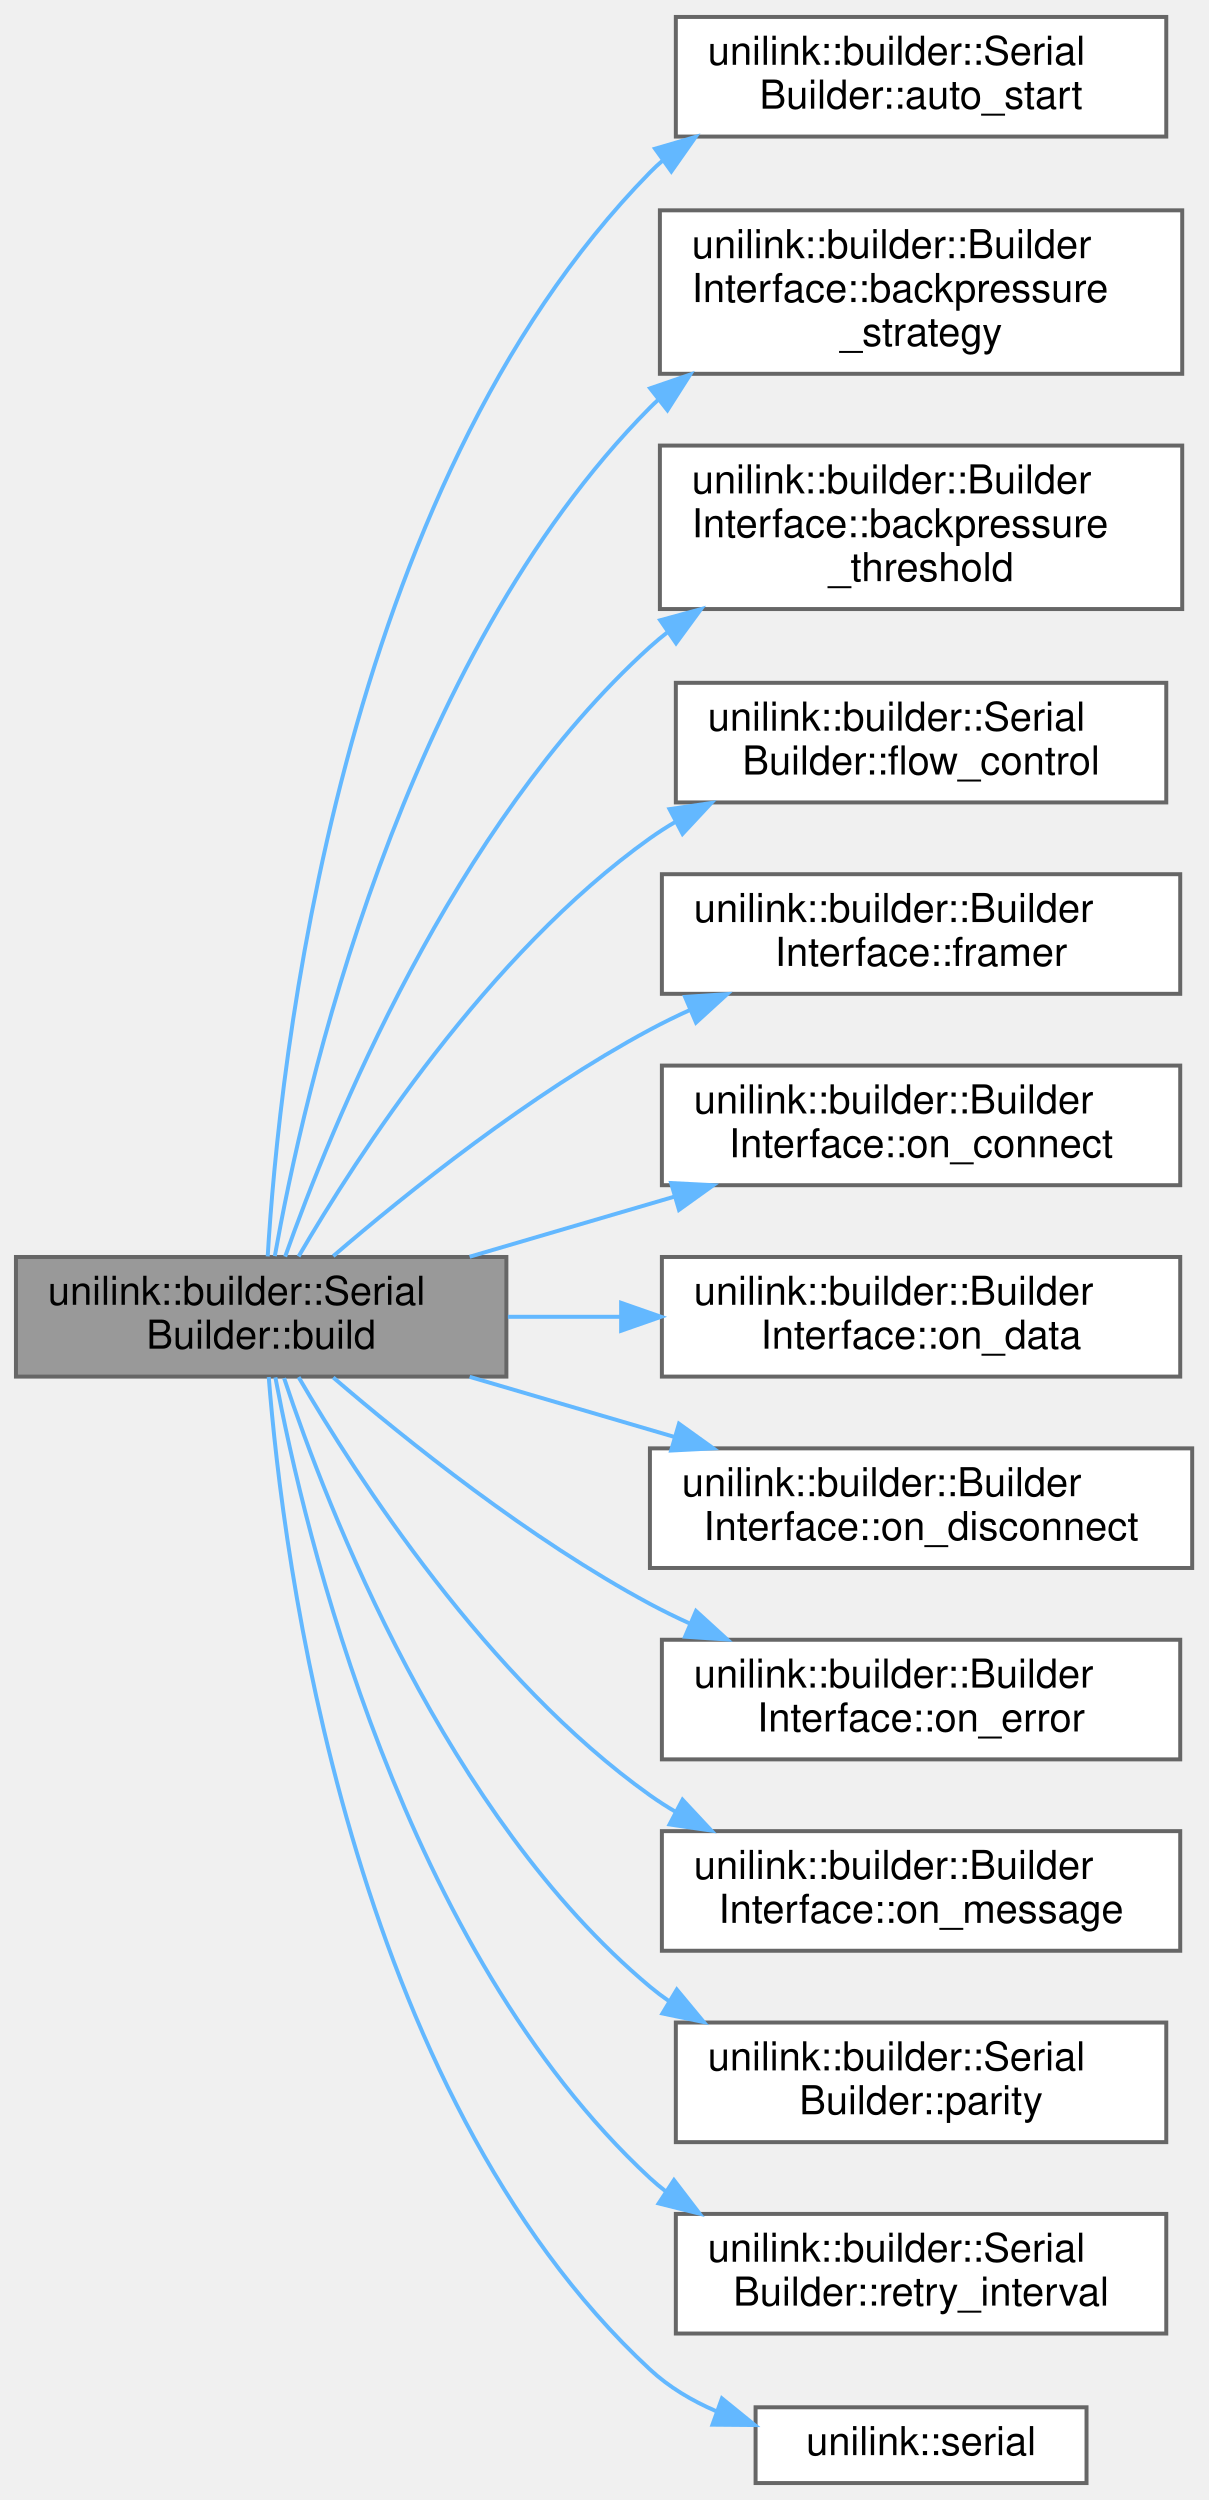
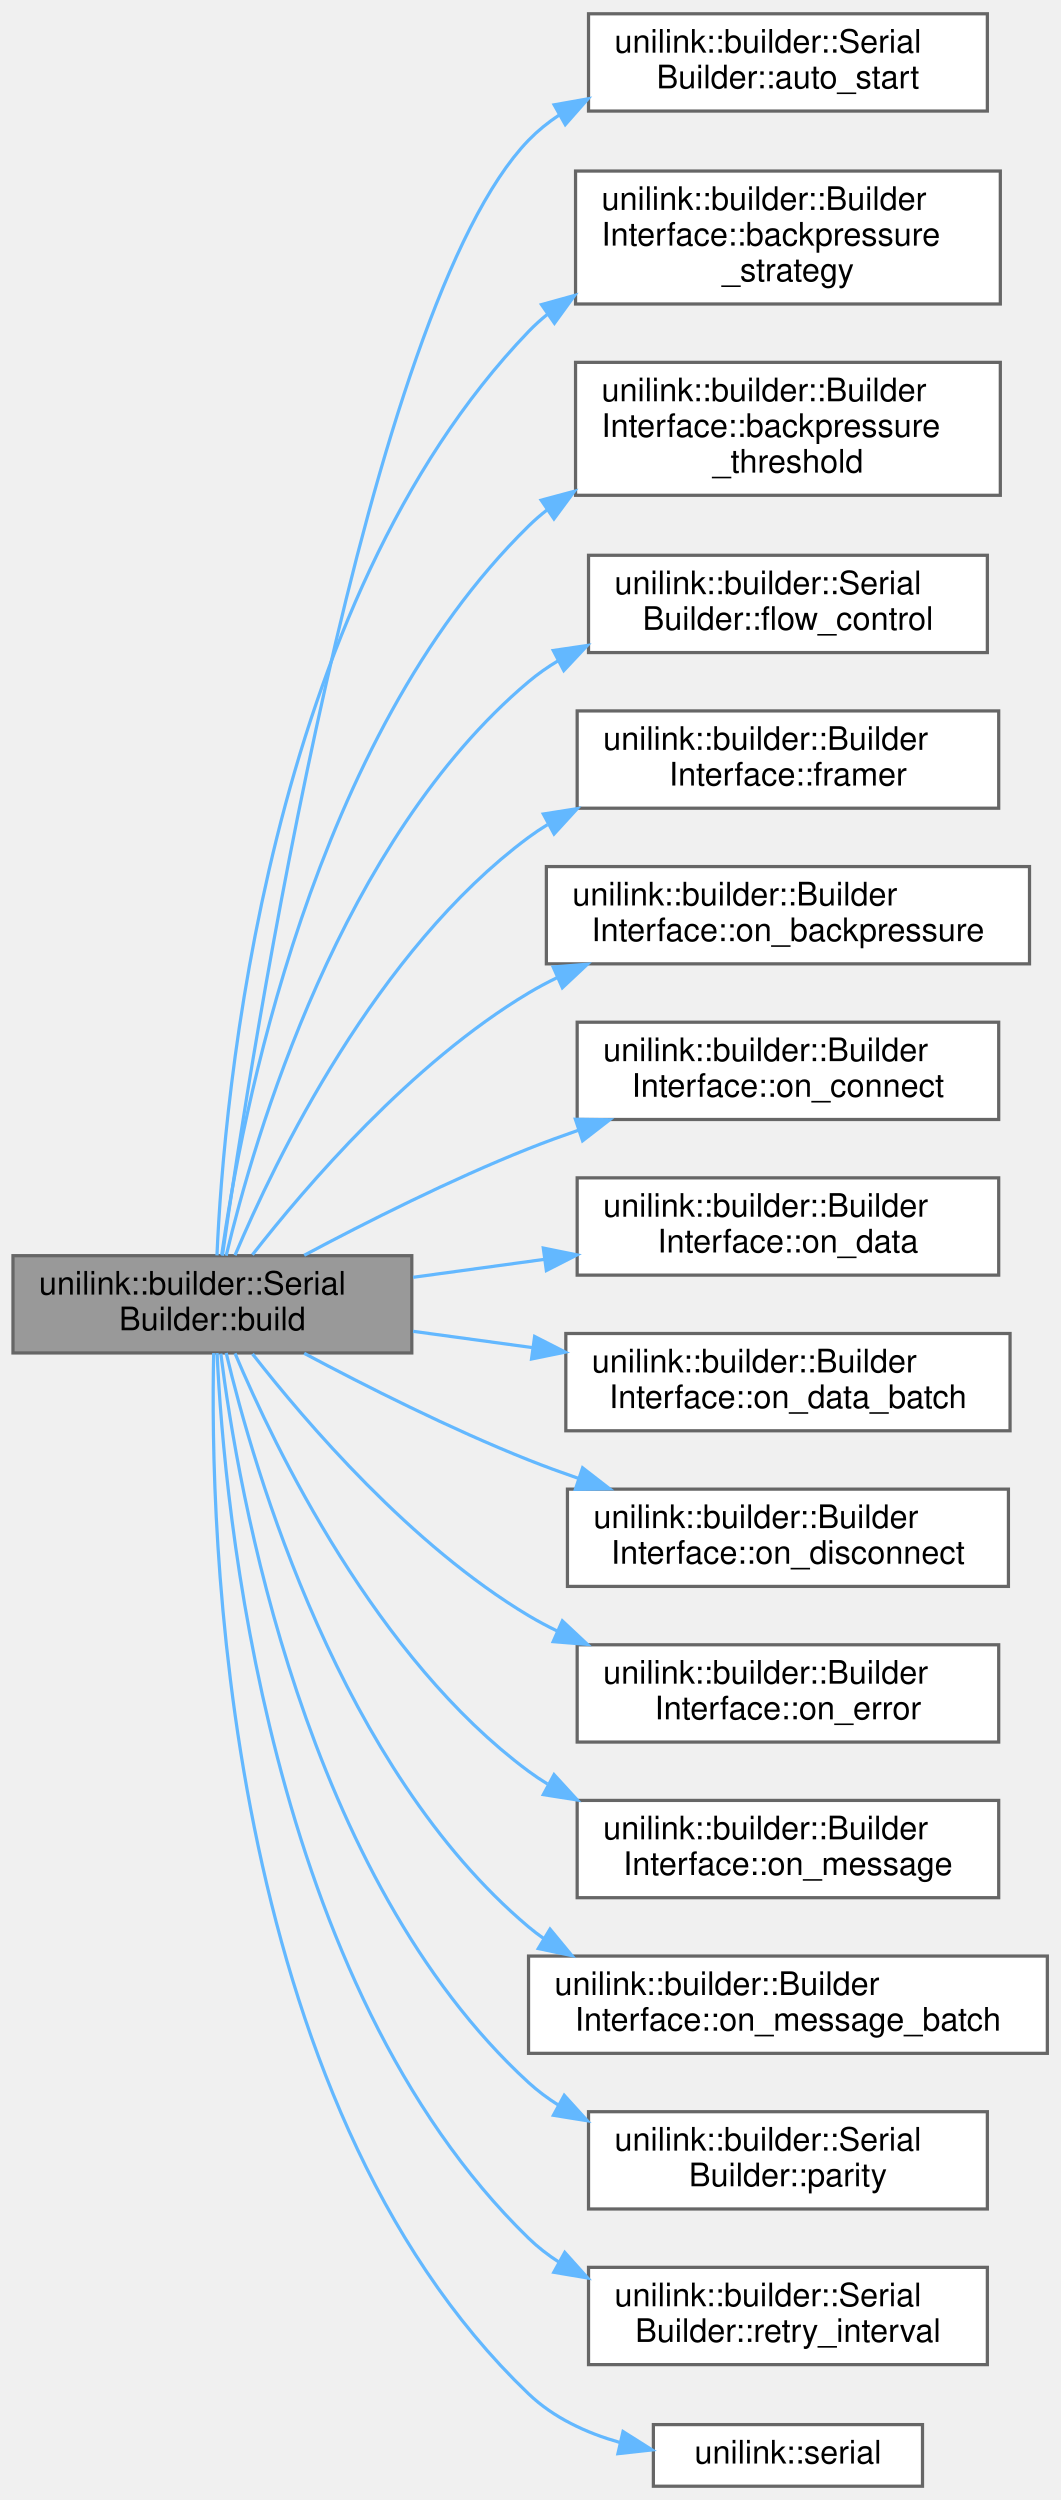
- <svg xmlns="http://www.w3.org/2000/svg" xmlns:xlink="http://www.w3.org/1999/xlink" width="303pt" height="627pt" viewBox="0.00 0.00 303.00 626.50">
-   <g id="graph0" class="graph" transform="scale(1 1) rotate(0) translate(4 622.5)">
+ <svg xmlns="http://www.w3.org/2000/svg" xmlns:xlink="http://www.w3.org/1999/xlink" width="327pt" height="771pt" viewBox="0.00 0.00 327.00 770.50">
+   <g id="graph0" class="graph" transform="scale(1 1) rotate(0) translate(4 766.5)">
    <g id="Node000001" class="node">
      <g id="a_Node000001">
        <a xlink:title="Build and return the configured product.">
-           <polygon fill="#999999" stroke="#666666" points="123,-307.5 0,-307.5 0,-277.5 123,-277.5 123,-307.5" />
-           <text text-anchor="start" x="8" y="-295.5" font-family="Helvetica,sans-Serif" font-size="10.00">unilink::builder::Serial</text>
-           <text text-anchor="middle" x="61.5" y="-284.5" font-family="Helvetica,sans-Serif" font-size="10.00">Builder::build</text>
+           <polygon fill="#999999" stroke="#666666" points="123,-379.5 0,-379.5 0,-349.5 123,-349.5 123,-379.5" />
+           <text text-anchor="start" x="8" y="-367.5" font-family="Helvetica,sans-Serif" font-size="10.00">unilink::builder::Serial</text>
+           <text text-anchor="middle" x="61.5" y="-356.5" font-family="Helvetica,sans-Serif" font-size="10.00">Builder::build</text>
        </a>
      </g>
    </g>
    <g id="Node000002" class="node">
      <g id="a_Node000002">
        <a xlink:href="classunilink_1_1builder_1_1SerialBuilder.html#a5446387d77dd3a743393645cd565b7ce" target="_top" xlink:title="Enable auto-manage functionality.">
-           <polygon fill="white" stroke="#666666" points="288.5,-618.5 165.5,-618.5 165.5,-588.5 288.5,-588.5 288.5,-618.5" />
-           <text text-anchor="start" x="173.5" y="-606.5" font-family="Helvetica,sans-Serif" font-size="10.00">unilink::builder::Serial</text>
-           <text text-anchor="middle" x="227" y="-595.5" font-family="Helvetica,sans-Serif" font-size="10.00">Builder::auto_start</text>
+           <polygon fill="white" stroke="#666666" points="300.5,-762.5 177.5,-762.5 177.5,-732.5 300.5,-732.5 300.5,-762.5" />
+           <text text-anchor="start" x="185.5" y="-750.5" font-family="Helvetica,sans-Serif" font-size="10.00">unilink::builder::Serial</text>
+           <text text-anchor="middle" x="239" y="-739.5" font-family="Helvetica,sans-Serif" font-size="10.00">Builder::auto_start</text>
        </a>
      </g>
    </g>
    <g id="edge1_Node000001_Node000002" class="edge">
      <g id="a_edge1_Node000001_Node000002">
        <a xlink:title=" ">
-           <path fill="none" stroke="#63b8ff" d="M63.14,-307.64C65.93,-354.64 80.79,-499.74 159,-579.5 160.05,-580.58 161.16,-581.6 162.31,-582.58" />
-           <polygon fill="#63b8ff" stroke="#63b8ff" points="160.29,-585.45 170.46,-588.42 164.37,-579.75 160.29,-585.45" />
+           <path fill="none" stroke="#63b8ff" d="M64.58,-379.5C73.36,-440.9 109.28,-672.15 159,-723.5 161.84,-726.43 165.02,-729 168.43,-731.26" />
+           <polygon fill="#63b8ff" stroke="#63b8ff" points="166.9,-734.42 177.33,-736.27 170.33,-728.32 166.9,-734.42" />
        </a>
      </g>
    </g>
    <g id="Node000003" class="node">
      <g id="a_Node000003">
        <a xlink:href="classunilink_1_1builder_1_1BuilderInterface.html#a488d998ee718a02a3b4c4f8a144131bb" target="_top" xlink:title="Set the backpressure strategy.">
-           <polygon fill="white" stroke="#666666" points="292.5,-570 161.5,-570 161.5,-529 292.5,-529 292.5,-570" />
-           <text text-anchor="start" x="169.5" y="-558" font-family="Helvetica,sans-Serif" font-size="10.00">unilink::builder::Builder</text>
-           <text text-anchor="start" x="169.5" y="-547" font-family="Helvetica,sans-Serif" font-size="10.00">Interface::backpressure</text>
-           <text text-anchor="middle" x="227" y="-536" font-family="Helvetica,sans-Serif" font-size="10.00">_strategy</text>
+           <polygon fill="white" stroke="#666666" points="304.5,-714 173.5,-714 173.5,-673 304.5,-673 304.5,-714" />
+           <text text-anchor="start" x="181.5" y="-702" font-family="Helvetica,sans-Serif" font-size="10.00">unilink::builder::Builder</text>
+           <text text-anchor="start" x="181.5" y="-691" font-family="Helvetica,sans-Serif" font-size="10.00">Interface::backpressure</text>
+           <text text-anchor="middle" x="239" y="-680" font-family="Helvetica,sans-Serif" font-size="10.00">_strategy</text>
        </a>
      </g>
    </g>
    <g id="edge2_Node000001_Node000003" class="edge">
      <g id="a_edge2_Node000001_Node000003">
        <a xlink:title=" ">
-           <path fill="none" stroke="#63b8ff" d="M64.92,-307.71C72.04,-347.78 96.49,-457.48 159,-520.5 159.66,-521.17 160.35,-521.82 161.04,-522.46" />
-           <polygon fill="#63b8ff" stroke="#63b8ff" points="159.06,-525.36 169.08,-528.8 163.39,-519.86 159.06,-525.36" />
+           <path fill="none" stroke="#63b8ff" d="M62.91,-379.59C65.02,-427.87 78.1,-580.24 159,-664.5 160.82,-666.39 162.76,-668.16 164.82,-669.81" />
+           <polygon fill="#63b8ff" stroke="#63b8ff" points="163,-672.81 173.21,-675.64 166.99,-667.06 163,-672.81" />
        </a>
      </g>
    </g>
    <g id="Node000004" class="node">
      <g id="a_Node000004">
        <a xlink:href="classunilink_1_1builder_1_1BuilderInterface.html#a006597a9daa6b0e6dbc618775978a09a" target="_top" xlink:title="Set the backpressure threshold in bytes.">
-           <polygon fill="white" stroke="#666666" points="292.5,-511 161.5,-511 161.5,-470 292.5,-470 292.5,-511" />
-           <text text-anchor="start" x="169.5" y="-499" font-family="Helvetica,sans-Serif" font-size="10.00">unilink::builder::Builder</text>
-           <text text-anchor="start" x="169.5" y="-488" font-family="Helvetica,sans-Serif" font-size="10.00">Interface::backpressure</text>
-           <text text-anchor="middle" x="227" y="-477" font-family="Helvetica,sans-Serif" font-size="10.00">_threshold</text>
+           <polygon fill="white" stroke="#666666" points="304.5,-655 173.5,-655 173.5,-614 304.5,-614 304.5,-655" />
+           <text text-anchor="start" x="181.5" y="-643" font-family="Helvetica,sans-Serif" font-size="10.00">unilink::builder::Builder</text>
+           <text text-anchor="start" x="181.5" y="-632" font-family="Helvetica,sans-Serif" font-size="10.00">Interface::backpressure</text>
+           <text text-anchor="middle" x="239" y="-621" font-family="Helvetica,sans-Serif" font-size="10.00">_threshold</text>
        </a>
      </g>
    </g>
    <g id="edge3_Node000001_Node000004" class="edge">
      <g id="a_edge3_Node000001_Node000004">
        <a xlink:title=" ">
-           <path fill="none" stroke="#63b8ff" d="M67.51,-307.58C78.89,-339.76 109.6,-415.83 159,-460.5 160.45,-461.81 161.97,-463.08 163.55,-464.3" />
-           <polygon fill="#63b8ff" stroke="#63b8ff" points="161.58,-467.19 171.81,-469.98 165.55,-461.43 161.58,-467.19" />
+           <path fill="none" stroke="#63b8ff" d="M64.37,-379.75C70.29,-421.53 92.31,-539.09 159,-604.5 160.83,-606.3 162.78,-607.99 164.83,-609.58" />
+           <polygon fill="#63b8ff" stroke="#63b8ff" points="162.9,-612.5 173.13,-615.24 166.84,-606.72 162.9,-612.5" />
        </a>
      </g>
    </g>
    <g id="Node000005" class="node">
      <g id="a_Node000005">
        <a xlink:href="classunilink_1_1builder_1_1SerialBuilder.html#a0882bda94092188bab44a8c61f83dd40" target="_top" xlink:title=" ">
-           <polygon fill="white" stroke="#666666" points="288.5,-451.5 165.5,-451.5 165.5,-421.5 288.5,-421.5 288.5,-451.5" />
-           <text text-anchor="start" x="173.5" y="-439.5" font-family="Helvetica,sans-Serif" font-size="10.00">unilink::builder::Serial</text>
-           <text text-anchor="middle" x="227" y="-428.5" font-family="Helvetica,sans-Serif" font-size="10.00">Builder::flow_control</text>
+           <polygon fill="white" stroke="#666666" points="300.5,-595.5 177.5,-595.5 177.5,-565.5 300.5,-565.5 300.5,-595.5" />
+           <text text-anchor="start" x="185.5" y="-583.5" font-family="Helvetica,sans-Serif" font-size="10.00">unilink::builder::Serial</text>
+           <text text-anchor="middle" x="239" y="-572.5" font-family="Helvetica,sans-Serif" font-size="10.00">Builder::flow_control</text>
        </a>
      </g>
    </g>
    <g id="edge4_Node000001_Node000005" class="edge">
      <g id="a_edge4_Node000001_Node000005">
        <a xlink:title=" ">
-           <path fill="none" stroke="#63b8ff" d="M70.88,-307.63C85.56,-332.84 118.28,-383.5 159,-412.5 161.07,-413.97 163.24,-415.37 165.48,-416.68" />
-           <polygon fill="#63b8ff" stroke="#63b8ff" points="163.92,-419.82 174.4,-421.36 167.18,-413.62 163.92,-419.82" />
+           <path fill="none" stroke="#63b8ff" d="M65.75,-379.51C74.34,-415.57 101.08,-507.71 159,-556.5 161.85,-558.9 164.94,-561.07 168.19,-563.01" />
+           <polygon fill="#63b8ff" stroke="#63b8ff" points="166.63,-566.14 177.11,-567.68 169.87,-559.94 166.63,-566.14" />
        </a>
      </g>
    </g>
    <g id="Node000006" class="node">
      <g id="a_Node000006">
        <a xlink:href="classunilink_1_1builder_1_1BuilderInterface.html#a8a91c7b936440a6e00cd115e35b2bc30" target="_top" xlink:title="Set a custom framer factory.">
-           <polygon fill="white" stroke="#666666" points="292,-403.5 162,-403.5 162,-373.5 292,-373.5 292,-403.5" />
-           <text text-anchor="start" x="170" y="-391.5" font-family="Helvetica,sans-Serif" font-size="10.00">unilink::builder::Builder</text>
-           <text text-anchor="middle" x="227" y="-380.5" font-family="Helvetica,sans-Serif" font-size="10.00">Interface::framer</text>
+           <polygon fill="white" stroke="#666666" points="304,-547.5 174,-547.5 174,-517.5 304,-517.5 304,-547.5" />
+           <text text-anchor="start" x="182" y="-535.5" font-family="Helvetica,sans-Serif" font-size="10.00">unilink::builder::Builder</text>
+           <text text-anchor="middle" x="239" y="-524.5" font-family="Helvetica,sans-Serif" font-size="10.00">Interface::framer</text>
        </a>
      </g>
    </g>
    <g id="edge5_Node000001_Node000006" class="edge">
      <g id="a_edge5_Node000001_Node000006">
        <a xlink:title=" ">
-           <path fill="none" stroke="#63b8ff" d="M79.57,-307.72C98.06,-323.61 128.98,-348.39 159,-364.5 162.24,-366.24 165.63,-367.9 169.09,-369.47" />
-           <polygon fill="#63b8ff" stroke="#63b8ff" points="167.81,-372.73 178.38,-373.43 170.56,-366.29 167.81,-372.73" />
+           <path fill="none" stroke="#63b8ff" d="M68.48,-379.63C80.86,-408.97 112.09,-473.74 159,-508.5 160.87,-509.89 162.82,-511.19 164.84,-512.43" />
+           <polygon fill="#63b8ff" stroke="#63b8ff" points="163.56,-515.71 174.02,-517.36 166.87,-509.55 163.56,-515.71" />
        </a>
      </g>
    </g>
    <g id="Node000007" class="node">
      <g id="a_Node000007">
-         <a xlink:href="classunilink_1_1builder_1_1BuilderInterface.html#ad8d6c30285a36b3a466a37d06f7460dd" target="_top" xlink:title="Set connection handler callback.">
-           <polygon fill="white" stroke="#666666" points="292,-355.5 162,-355.5 162,-325.5 292,-325.5 292,-355.5" />
-           <text text-anchor="start" x="170" y="-343.5" font-family="Helvetica,sans-Serif" font-size="10.00">unilink::builder::Builder</text>
-           <text text-anchor="middle" x="227" y="-332.5" font-family="Helvetica,sans-Serif" font-size="10.00">Interface::on_connect</text>
+         <a xlink:href="classunilink_1_1builder_1_1BuilderInterface.html#a3e0b32db359b67ade936eb08cbfa81c4" target="_top" xlink:title="Set backpressure notification callback.">
+           <polygon fill="white" stroke="#666666" points="313.5,-499.5 164.5,-499.5 164.5,-469.5 313.5,-469.5 313.5,-499.5" />
+           <text text-anchor="start" x="172.5" y="-487.5" font-family="Helvetica,sans-Serif" font-size="10.00">unilink::builder::Builder</text>
+           <text text-anchor="middle" x="239" y="-476.5" font-family="Helvetica,sans-Serif" font-size="10.00">Interface::on_backpressure</text>
        </a>
      </g>
    </g>
    <g id="edge6_Node000001_Node000007" class="edge">
      <g id="a_edge6_Node000001_Node000007">
        <a xlink:title=" ">
-           <path fill="none" stroke="#63b8ff" d="M113.78,-307.56C130.07,-312.34 148.23,-317.67 165.12,-322.63" />
-           <polygon fill="#63b8ff" stroke="#63b8ff" points="164.32,-326.04 174.9,-325.5 166.29,-319.32 164.32,-326.04" />
+           <path fill="none" stroke="#63b8ff" d="M73.86,-379.79C90.35,-400.93 122.9,-438.91 159,-460.5 161.83,-462.19 164.79,-463.77 167.83,-465.25" />
+           <polygon fill="#63b8ff" stroke="#63b8ff" points="166.6,-468.53 177.16,-469.38 169.43,-462.13 166.6,-468.53" />
        </a>
      </g>
    </g>
    <g id="Node000008" class="node">
      <g id="a_Node000008">
-         <a xlink:href="classunilink_1_1builder_1_1BuilderInterface.html#aa76600ac60f66b354b35e174ab444841" target="_top" xlink:title="Set data handler callback.">
-           <polygon fill="white" stroke="#666666" points="292,-307.5 162,-307.5 162,-277.5 292,-277.5 292,-307.5" />
-           <text text-anchor="start" x="170" y="-295.5" font-family="Helvetica,sans-Serif" font-size="10.00">unilink::builder::Builder</text>
-           <text text-anchor="middle" x="227" y="-284.5" font-family="Helvetica,sans-Serif" font-size="10.00">Interface::on_data</text>
+         <a xlink:href="classunilink_1_1builder_1_1BuilderInterface.html#ad8d6c30285a36b3a466a37d06f7460dd" target="_top" xlink:title="Set connection handler callback.">
+           <polygon fill="white" stroke="#666666" points="304,-451.5 174,-451.5 174,-421.5 304,-421.5 304,-451.5" />
+           <text text-anchor="start" x="182" y="-439.5" font-family="Helvetica,sans-Serif" font-size="10.00">unilink::builder::Builder</text>
+           <text text-anchor="middle" x="239" y="-428.5" font-family="Helvetica,sans-Serif" font-size="10.00">Interface::on_connect</text>
        </a>
      </g>
    </g>
    <g id="edge7_Node000001_Node000008" class="edge">
      <g id="a_edge7_Node000001_Node000008">
        <a xlink:title=" ">
-           <path fill="none" stroke="#63b8ff" d="M123.38,-292.5C132.58,-292.5 142.16,-292.5 151.61,-292.5" />
-           <polygon fill="#63b8ff" stroke="#63b8ff" points="151.78,-296 161.78,-292.5 151.78,-289 151.78,-296" />
+           <path fill="none" stroke="#63b8ff" d="M89.81,-379.62C108.84,-389.76 135,-402.96 159,-412.5 164,-414.49 169.22,-416.4 174.51,-418.23" />
+           <polygon fill="#63b8ff" stroke="#63b8ff" points="173.45,-421.57 184.04,-421.42 175.67,-414.93 173.45,-421.57" />
        </a>
      </g>
    </g>
    <g id="Node000009" class="node">
      <g id="a_Node000009">
-         <a xlink:href="classunilink_1_1builder_1_1BuilderInterface.html#a7ec960dcbb3d454e6ec0897a1e19de5a" target="_top" xlink:title="Set disconnection handler callback.">
-           <polygon fill="white" stroke="#666666" points="295,-259.5 159,-259.5 159,-229.5 295,-229.5 295,-259.5" />
-           <text text-anchor="start" x="167" y="-247.5" font-family="Helvetica,sans-Serif" font-size="10.00">unilink::builder::Builder</text>
-           <text text-anchor="middle" x="227" y="-236.5" font-family="Helvetica,sans-Serif" font-size="10.00">Interface::on_disconnect</text>
+         <a xlink:href="classunilink_1_1builder_1_1BuilderInterface.html#aa76600ac60f66b354b35e174ab444841" target="_top" xlink:title="Set data handler callback.">
+           <polygon fill="white" stroke="#666666" points="304,-403.5 174,-403.5 174,-373.5 304,-373.5 304,-403.5" />
+           <text text-anchor="start" x="182" y="-391.5" font-family="Helvetica,sans-Serif" font-size="10.00">unilink::builder::Builder</text>
+           <text text-anchor="middle" x="239" y="-380.5" font-family="Helvetica,sans-Serif" font-size="10.00">Interface::on_data</text>
        </a>
      </g>
    </g>
    <g id="edge8_Node000001_Node000009" class="edge">
      <g id="a_edge8_Node000001_Node000009">
        <a xlink:title=" ">
-           <path fill="none" stroke="#63b8ff" d="M113.78,-277.44C130.07,-272.66 148.23,-267.33 165.12,-262.37" />
-           <polygon fill="#63b8ff" stroke="#63b8ff" points="166.29,-265.68 174.9,-259.5 164.32,-258.96 166.29,-265.68" />
+           <path fill="none" stroke="#63b8ff" d="M123.39,-372.83C136.41,-374.61 150.3,-376.51 163.75,-378.35" />
+           <polygon fill="#63b8ff" stroke="#63b8ff" points="163.55,-381.85 173.94,-379.74 164.5,-374.92 163.55,-381.85" />
        </a>
      </g>
    </g>
    <g id="Node000010" class="node">
      <g id="a_Node000010">
-         <a xlink:href="classunilink_1_1builder_1_1BuilderInterface.html#aa3078b3010a37b52fb7068bb8cdaa62b" target="_top" xlink:title="Set error handler callback.">
-           <polygon fill="white" stroke="#666666" points="292,-211.5 162,-211.5 162,-181.5 292,-181.5 292,-211.5" />
-           <text text-anchor="start" x="170" y="-199.5" font-family="Helvetica,sans-Serif" font-size="10.00">unilink::builder::Builder</text>
-           <text text-anchor="middle" x="227" y="-188.5" font-family="Helvetica,sans-Serif" font-size="10.00">Interface::on_error</text>
+         <a xlink:href="classunilink_1_1builder_1_1BuilderInterface.html#acf06d296ba7afdfce9cc29c34e02f8eb" target="_top" xlink:title="Set batched data handler callback.">
+           <polygon fill="white" stroke="#666666" points="307.5,-355.5 170.5,-355.5 170.5,-325.5 307.5,-325.5 307.5,-355.5" />
+           <text text-anchor="start" x="178.5" y="-343.5" font-family="Helvetica,sans-Serif" font-size="10.00">unilink::builder::Builder</text>
+           <text text-anchor="middle" x="239" y="-332.5" font-family="Helvetica,sans-Serif" font-size="10.00">Interface::on_data_batch</text>
        </a>
      </g>
    </g>
    <g id="edge9_Node000001_Node000010" class="edge">
      <g id="a_edge9_Node000001_Node000010">
        <a xlink:title=" ">
-           <path fill="none" stroke="#63b8ff" d="M79.57,-277.28C98.06,-261.39 128.98,-236.61 159,-220.5 162.24,-218.76 165.63,-217.1 169.09,-215.53" />
-           <polygon fill="#63b8ff" stroke="#63b8ff" points="170.56,-218.71 178.38,-211.57 167.81,-212.27 170.56,-218.71" />
+           <path fill="none" stroke="#63b8ff" d="M123.39,-356.17C135.22,-354.56 147.78,-352.84 160.07,-351.16" />
+           <polygon fill="#63b8ff" stroke="#63b8ff" points="160.88,-354.58 170.32,-349.76 159.93,-347.64 160.88,-354.58" />
        </a>
      </g>
    </g>
    <g id="Node000011" class="node">
      <g id="a_Node000011">
-         <a xlink:href="classunilink_1_1builder_1_1BuilderInterface.html#a5ec7dce4d9daba9dd7a3f4dca1471ccc" target="_top" xlink:title="Set message handler callback.">
-           <polygon fill="white" stroke="#666666" points="292,-163.5 162,-163.5 162,-133.5 292,-133.5 292,-163.5" />
-           <text text-anchor="start" x="170" y="-151.5" font-family="Helvetica,sans-Serif" font-size="10.00">unilink::builder::Builder</text>
-           <text text-anchor="middle" x="227" y="-140.5" font-family="Helvetica,sans-Serif" font-size="10.00">Interface::on_message</text>
+         <a xlink:href="classunilink_1_1builder_1_1BuilderInterface.html#a7ec960dcbb3d454e6ec0897a1e19de5a" target="_top" xlink:title="Set disconnection handler callback.">
+           <polygon fill="white" stroke="#666666" points="307,-307.5 171,-307.5 171,-277.5 307,-277.5 307,-307.5" />
+           <text text-anchor="start" x="179" y="-295.5" font-family="Helvetica,sans-Serif" font-size="10.00">unilink::builder::Builder</text>
+           <text text-anchor="middle" x="239" y="-284.5" font-family="Helvetica,sans-Serif" font-size="10.00">Interface::on_disconnect</text>
        </a>
      </g>
    </g>
    <g id="edge10_Node000001_Node000011" class="edge">
      <g id="a_edge10_Node000001_Node000011">
        <a xlink:title=" ">
-           <path fill="none" stroke="#63b8ff" d="M70.88,-277.37C85.56,-252.16 118.28,-201.5 159,-172.5 161.07,-171.03 163.24,-169.63 165.48,-168.32" />
-           <polygon fill="#63b8ff" stroke="#63b8ff" points="167.18,-171.38 174.4,-163.64 163.92,-165.18 167.18,-171.38" />
+           <path fill="none" stroke="#63b8ff" d="M89.81,-349.38C108.84,-339.24 135,-326.04 159,-316.5 164,-314.51 169.22,-312.6 174.51,-310.77" />
+           <polygon fill="#63b8ff" stroke="#63b8ff" points="175.67,-314.07 184.04,-307.58 173.45,-307.43 175.67,-314.07" />
        </a>
      </g>
    </g>
    <g id="Node000012" class="node">
      <g id="a_Node000012">
-         <a xlink:href="classunilink_1_1builder_1_1SerialBuilder.html#a831de2eaf71858b40203bb9856063f8b" target="_top" xlink:title=" ">
-           <polygon fill="white" stroke="#666666" points="288.5,-115.5 165.5,-115.5 165.5,-85.5 288.5,-85.5 288.5,-115.5" />
-           <text text-anchor="start" x="173.5" y="-103.5" font-family="Helvetica,sans-Serif" font-size="10.00">unilink::builder::Serial</text>
-           <text text-anchor="middle" x="227" y="-92.5" font-family="Helvetica,sans-Serif" font-size="10.00">Builder::parity</text>
+         <a xlink:href="classunilink_1_1builder_1_1BuilderInterface.html#aa3078b3010a37b52fb7068bb8cdaa62b" target="_top" xlink:title="Set error handler callback.">
+           <polygon fill="white" stroke="#666666" points="304,-259.5 174,-259.5 174,-229.5 304,-229.5 304,-259.5" />
+           <text text-anchor="start" x="182" y="-247.5" font-family="Helvetica,sans-Serif" font-size="10.00">unilink::builder::Builder</text>
+           <text text-anchor="middle" x="239" y="-236.5" font-family="Helvetica,sans-Serif" font-size="10.00">Interface::on_error</text>
        </a>
      </g>
    </g>
    <g id="edge11_Node000001_Node000012" class="edge">
      <g id="a_edge11_Node000001_Node000012">
        <a xlink:title=" ">
-           <path fill="none" stroke="#63b8ff" d="M67.25,-277.12C78.13,-244.36 107.92,-167.24 159,-124.5 160.53,-123.22 162.13,-122.01 163.79,-120.86" />
-           <polygon fill="#63b8ff" stroke="#63b8ff" points="165.74,-123.77 172.5,-115.62 162.13,-117.77 165.74,-123.77" />
+           <path fill="none" stroke="#63b8ff" d="M73.86,-349.21C90.35,-328.07 122.9,-290.09 159,-268.5 161.83,-266.81 164.79,-265.23 167.83,-263.75" />
+           <polygon fill="#63b8ff" stroke="#63b8ff" points="169.43,-266.87 177.16,-259.62 166.6,-260.47 169.43,-266.87" />
        </a>
      </g>
    </g>
    <g id="Node000013" class="node">
      <g id="a_Node000013">
-         <a xlink:href="classunilink_1_1builder_1_1SerialBuilder.html#a3449b2023511c05ddeea12fab9492919" target="_top" xlink:title=" ">
-           <polygon fill="white" stroke="#666666" points="288.5,-67.5 165.5,-67.5 165.5,-37.5 288.5,-37.5 288.5,-67.5" />
-           <text text-anchor="start" x="173.5" y="-55.5" font-family="Helvetica,sans-Serif" font-size="10.00">unilink::builder::Serial</text>
-           <text text-anchor="middle" x="227" y="-44.5" font-family="Helvetica,sans-Serif" font-size="10.00">Builder::retry_interval</text>
+         <a xlink:href="classunilink_1_1builder_1_1BuilderInterface.html#a5ec7dce4d9daba9dd7a3f4dca1471ccc" target="_top" xlink:title="Set message handler callback.">
+           <polygon fill="white" stroke="#666666" points="304,-211.5 174,-211.5 174,-181.5 304,-181.5 304,-211.5" />
+           <text text-anchor="start" x="182" y="-199.5" font-family="Helvetica,sans-Serif" font-size="10.00">unilink::builder::Builder</text>
+           <text text-anchor="middle" x="239" y="-188.5" font-family="Helvetica,sans-Serif" font-size="10.00">Interface::on_message</text>
        </a>
      </g>
    </g>
    <g id="edge12_Node000001_Node000013" class="edge">
      <g id="a_edge12_Node000001_Node000013">
        <a xlink:title=" ">
-           <path fill="none" stroke="#63b8ff" d="M65.06,-277.3C72.39,-238.32 97.09,-133.87 159,-76.5 160.28,-75.32 161.62,-74.19 163.01,-73.12" />
-           <polygon fill="#63b8ff" stroke="#63b8ff" points="165.03,-75.98 171.47,-67.56 161.19,-70.13 165.03,-75.98" />
+           <path fill="none" stroke="#63b8ff" d="M68.48,-349.37C80.86,-320.03 112.09,-255.26 159,-220.5 160.87,-219.11 162.82,-217.81 164.84,-216.57" />
+           <polygon fill="#63b8ff" stroke="#63b8ff" points="166.87,-219.45 174.02,-211.64 163.56,-213.29 166.87,-219.45" />
        </a>
      </g>
    </g>
    <g id="Node000014" class="node">
      <g id="a_Node000014">
-         <a xlink:href="namespaceunilink.html#a1d0a99a790f1a6fd8fba2c04dc88797d" target="_top" xlink:title="Create a Serial port builder.">
-           <polygon fill="white" stroke="#666666" points="268.5,-19 185.5,-19 185.5,0 268.5,0 268.5,-19" />
-           <text text-anchor="middle" x="227" y="-7" font-family="Helvetica,sans-Serif" font-size="10.00">unilink::serial</text>
+         <a xlink:href="classunilink_1_1builder_1_1BuilderInterface.html#a8fcfe1b133d596c10055a0feb57a3294" target="_top" xlink:title="Set batched framed-message handler callback.">
+           <polygon fill="white" stroke="#666666" points="319,-163.5 159,-163.5 159,-133.5 319,-133.5 319,-163.5" />
+           <text text-anchor="start" x="167" y="-151.5" font-family="Helvetica,sans-Serif" font-size="10.00">unilink::builder::Builder</text>
+           <text text-anchor="middle" x="239" y="-140.5" font-family="Helvetica,sans-Serif" font-size="10.00">Interface::on_message_batch</text>
        </a>
      </g>
    </g>
    <g id="edge13_Node000001_Node000014" class="edge">
      <g id="a_edge13_Node000001_Node000014">
        <a xlink:title=" ">
-           <path fill="none" stroke="#63b8ff" d="M63.4,-277.39C66.92,-232.48 83.54,-98.56 159,-28.5 163.77,-24.07 169.49,-20.67 175.56,-18.05" />
-           <polygon fill="#63b8ff" stroke="#63b8ff" points="177.06,-21.23 185.29,-14.55 174.69,-14.64 177.06,-21.23" />
+           <path fill="none" stroke="#63b8ff" d="M65.75,-349.49C74.34,-313.43 101.08,-221.29 159,-172.5 160.52,-171.22 162.11,-170.01 163.75,-168.86" />
+           <polygon fill="#63b8ff" stroke="#63b8ff" points="165.63,-171.81 172.38,-163.64 162.01,-165.82 165.63,-171.81" />
+         </a>
+       </g>
+     </g>
+     <g id="Node000015" class="node">
+       <g id="a_Node000015">
+         <a xlink:href="classunilink_1_1builder_1_1SerialBuilder.html#a831de2eaf71858b40203bb9856063f8b" target="_top" xlink:title=" ">
+           <polygon fill="white" stroke="#666666" points="300.5,-115.5 177.5,-115.5 177.5,-85.5 300.5,-85.5 300.5,-115.5" />
+           <text text-anchor="start" x="185.5" y="-103.5" font-family="Helvetica,sans-Serif" font-size="10.00">unilink::builder::Serial</text>
+           <text text-anchor="middle" x="239" y="-92.5" font-family="Helvetica,sans-Serif" font-size="10.00">Builder::parity</text>
+         </a>
+       </g>
+     </g>
+     <g id="edge14_Node000001_Node000015" class="edge">
+       <g id="a_edge14_Node000001_Node000015">
+         <a xlink:title=" ">
+           <path fill="none" stroke="#63b8ff" d="M64.1,-349.31C69.37,-307.17 89.96,-187.76 159,-124.5 161.81,-121.93 164.88,-119.63 168.14,-117.58" />
+           <polygon fill="#63b8ff" stroke="#63b8ff" points="170.01,-120.55 177.13,-112.71 166.67,-114.4 170.01,-120.55" />
+         </a>
+       </g>
+     </g>
+     <g id="Node000016" class="node">
+       <g id="a_Node000016">
+         <a xlink:href="classunilink_1_1builder_1_1SerialBuilder.html#a3449b2023511c05ddeea12fab9492919" target="_top" xlink:title=" ">
+           <polygon fill="white" stroke="#666666" points="300.5,-67.5 177.5,-67.5 177.5,-37.5 300.5,-37.5 300.5,-67.5" />
+           <text text-anchor="start" x="185.5" y="-55.5" font-family="Helvetica,sans-Serif" font-size="10.00">unilink::builder::Serial</text>
+           <text text-anchor="middle" x="239" y="-44.5" font-family="Helvetica,sans-Serif" font-size="10.00">Builder::retry_interval</text>
+         </a>
+       </g>
+     </g>
+     <g id="edge15_Node000001_Node000016" class="edge">
+       <g id="a_edge15_Node000001_Node000016">
+         <a xlink:title=" ">
+           <path fill="none" stroke="#63b8ff" d="M62.94,-349.48C65.14,-302.18 78.46,-154.79 159,-76.5 161.87,-73.71 165.05,-71.25 168.44,-69.07" />
+           <polygon fill="#63b8ff" stroke="#63b8ff" points="170.17,-72.11 177.24,-64.22 166.79,-65.98 170.17,-72.11" />
+         </a>
+       </g>
+     </g>
+     <g id="Node000017" class="node">
+       <g id="a_Node000017">
+         <a xlink:href="namespaceunilink.html#a1d0a99a790f1a6fd8fba2c04dc88797d" target="_top" xlink:title="Create a Serial port builder.">
+           <polygon fill="white" stroke="#666666" points="280.5,-19 197.5,-19 197.5,0 280.5,0 280.5,-19" />
+           <text text-anchor="middle" x="239" y="-7" font-family="Helvetica,sans-Serif" font-size="10.00">unilink::serial</text>
+         </a>
+       </g>
+     </g>
+     <g id="edge16_Node000001_Node000017" class="edge">
+       <g id="a_edge16_Node000001_Node000017">
+         <a xlink:title=" ">
+           <path fill="none" stroke="#63b8ff" d="M61.9,-349.46C60.69,-296.85 64.08,-119.36 159,-28.5 166.72,-21.11 176.8,-16.43 187.15,-13.5" />
+           <polygon fill="#63b8ff" stroke="#63b8ff" points="188.14,-16.86 197.1,-11.2 186.57,-10.04 188.14,-16.86" />
        </a>
      </g>
    </g>
  </g>
</svg>
